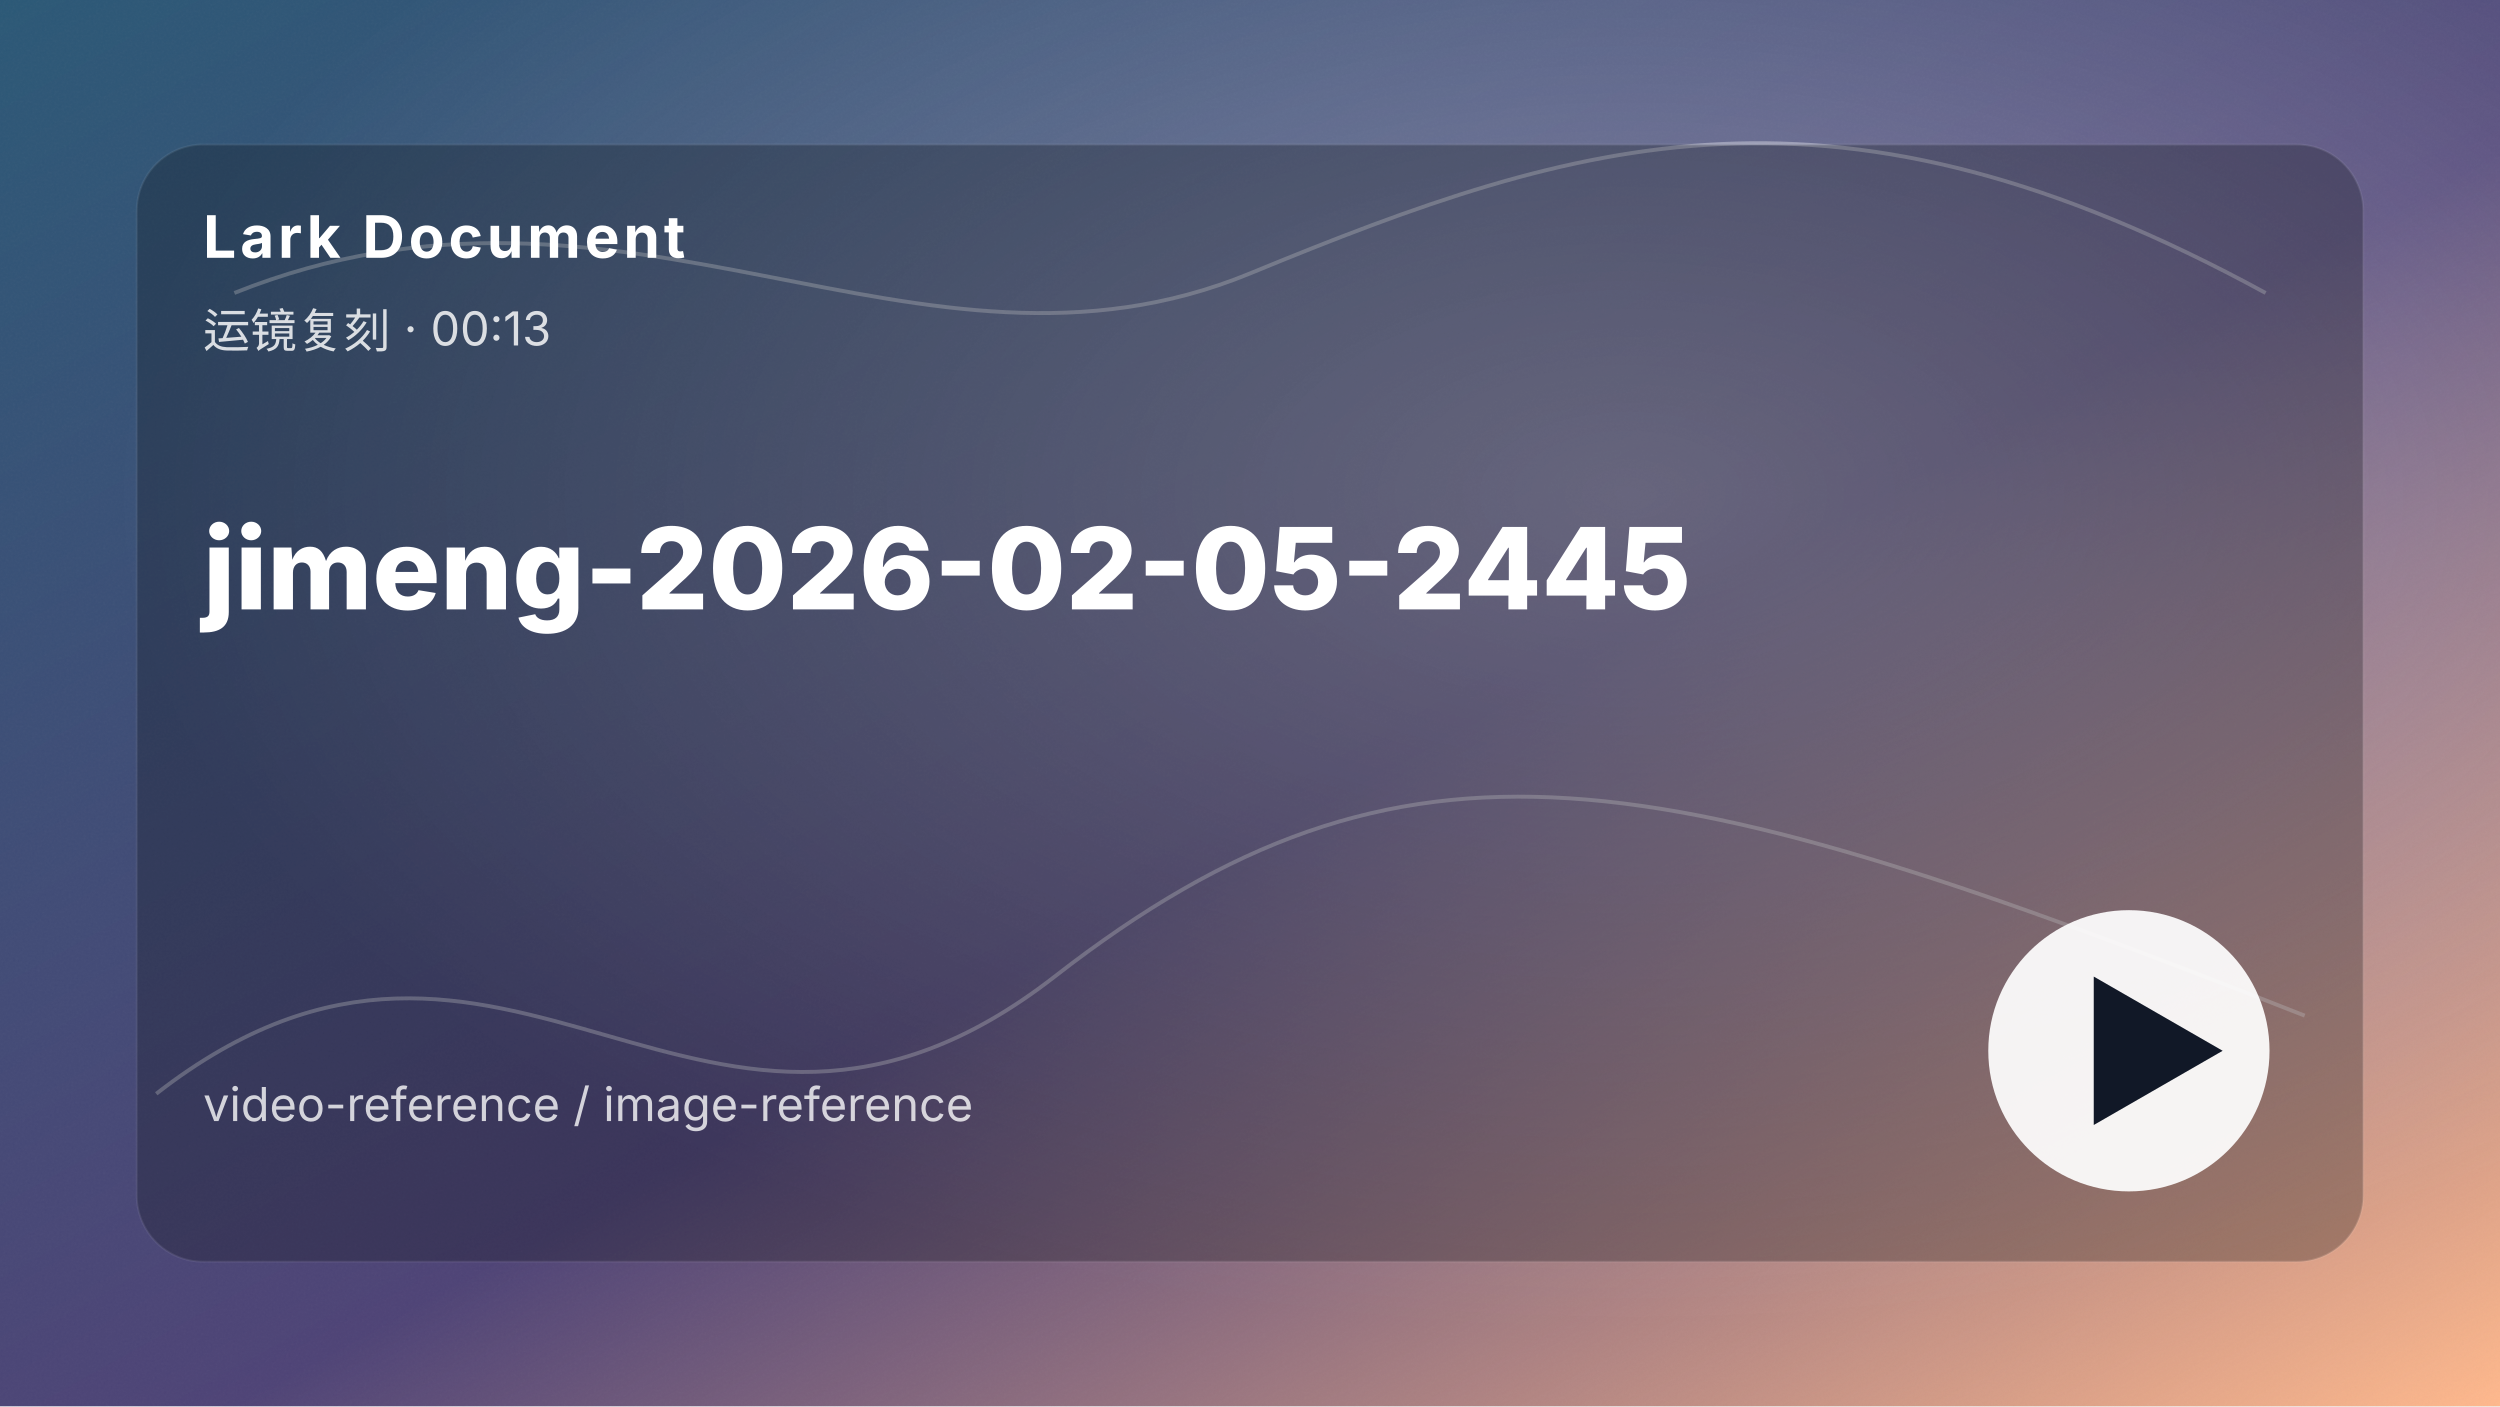
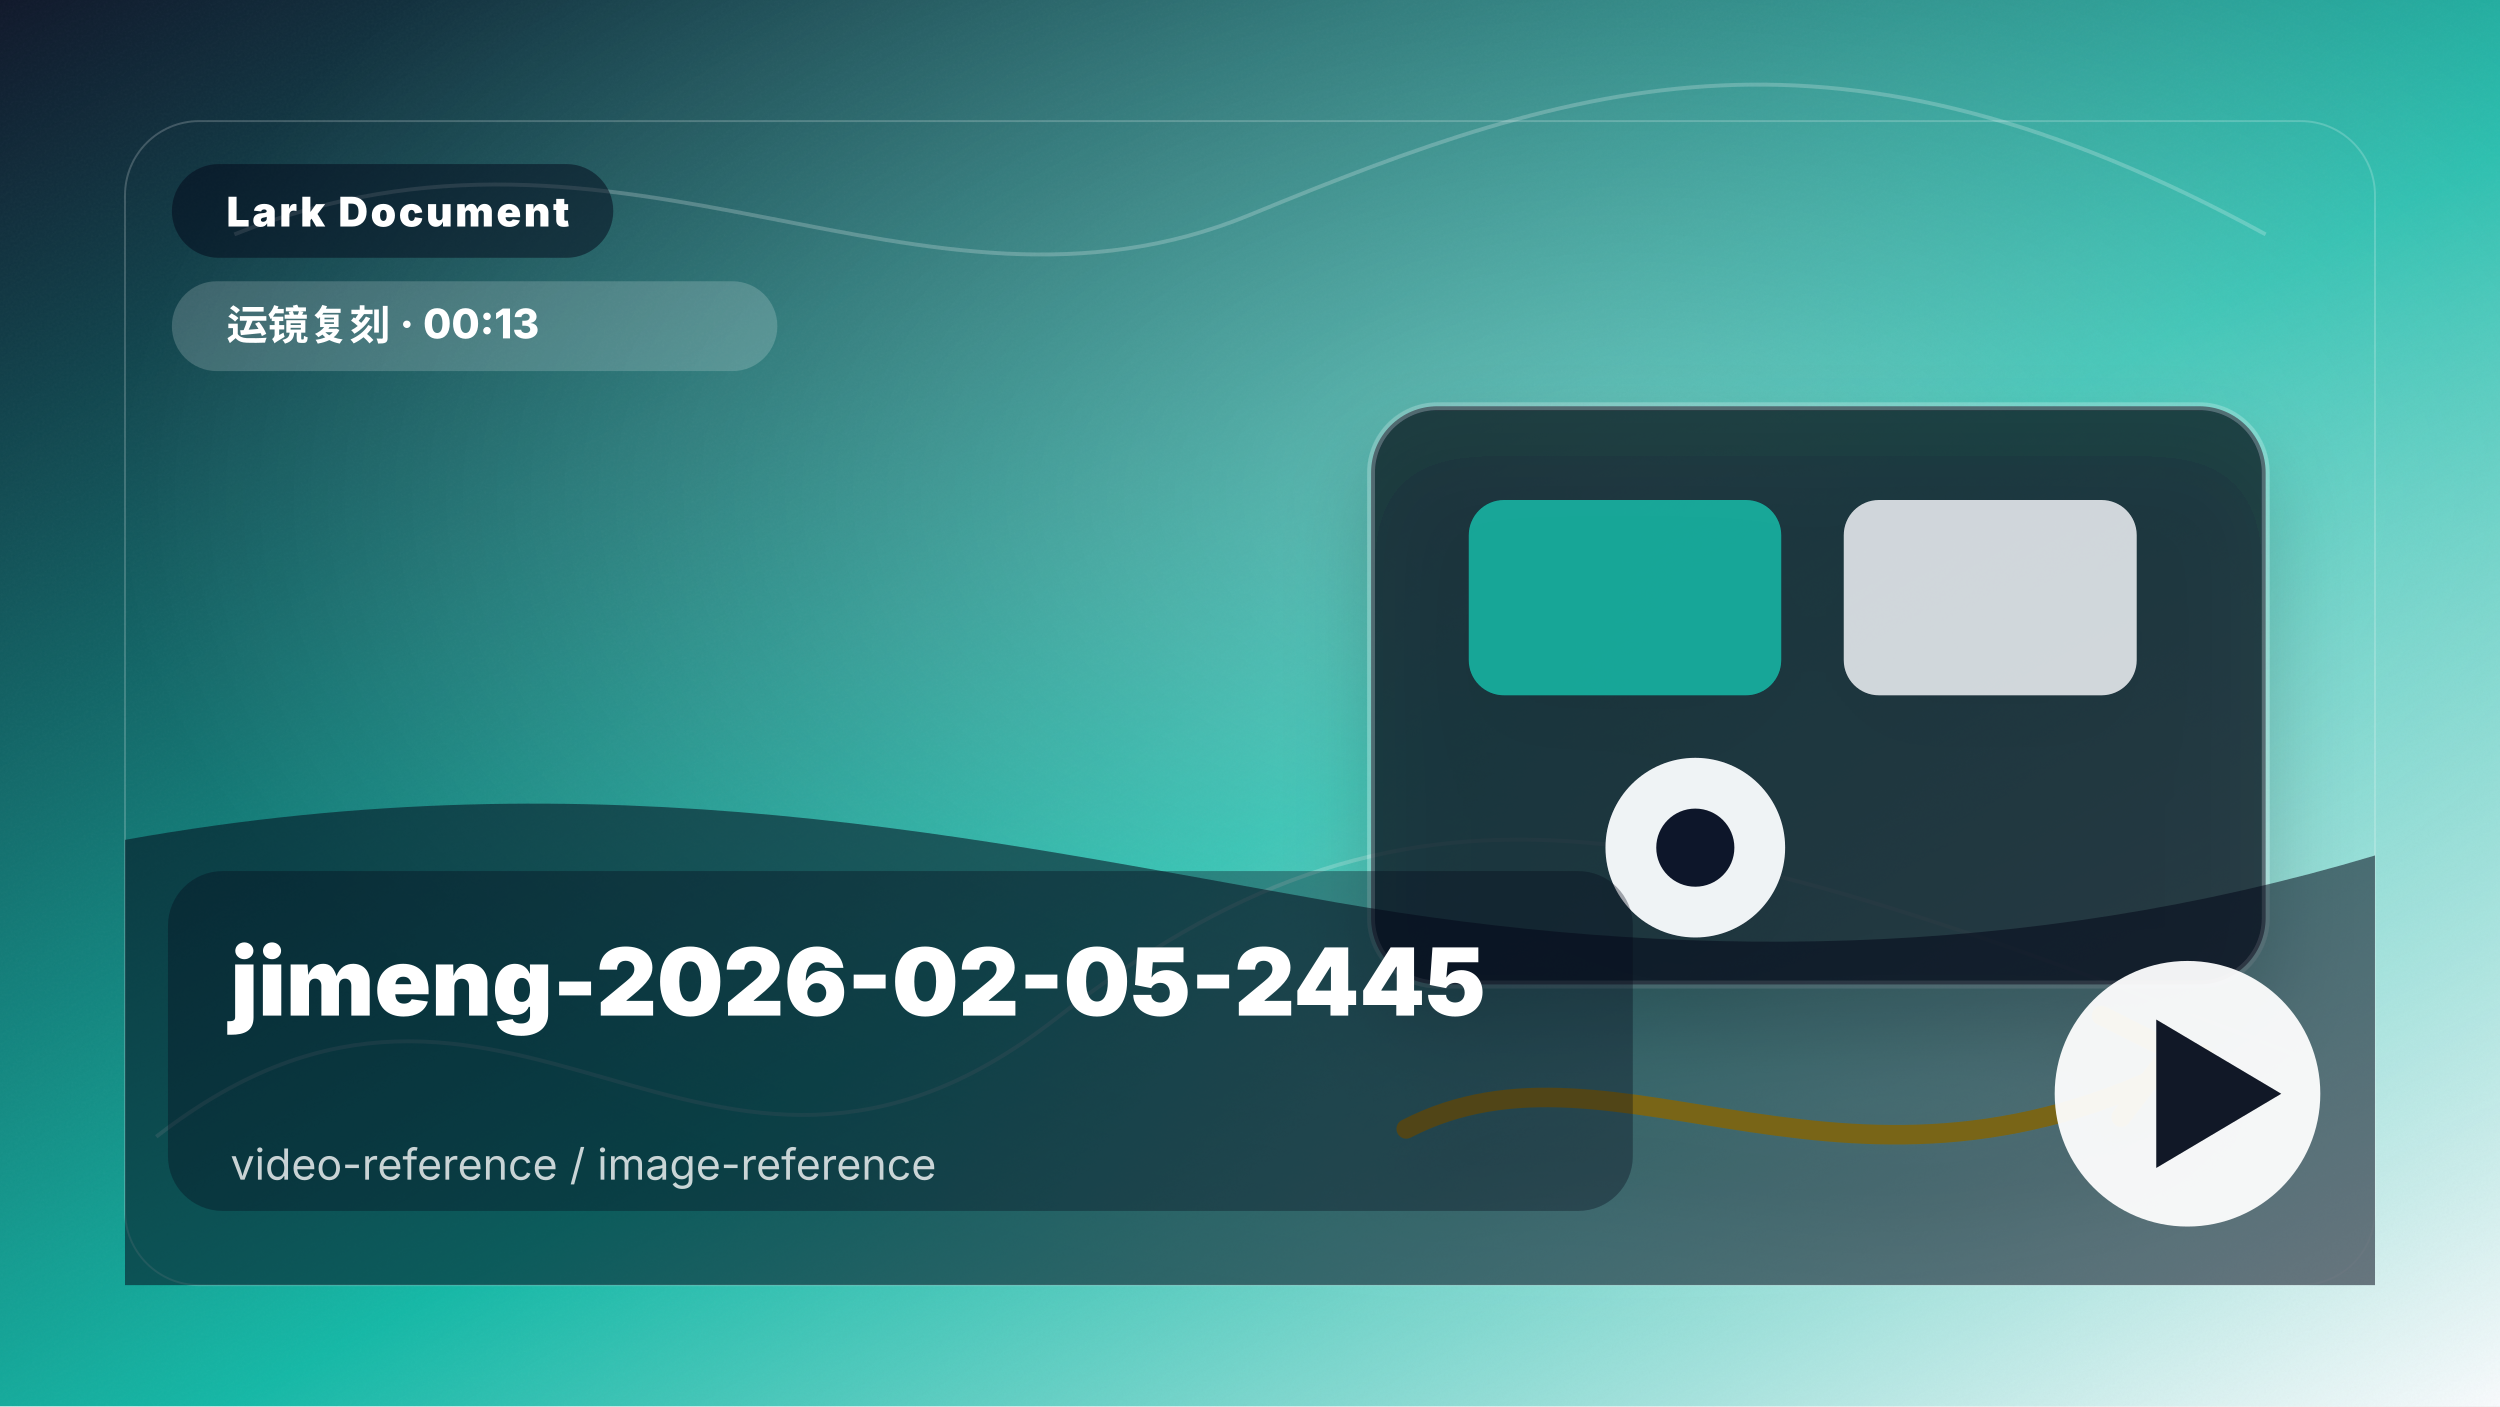
<svg xmlns="http://www.w3.org/2000/svg" width="1280" height="720" viewBox="0 0 1280 720" role="img" aria-label="jimeng-2026-02-05-2445">
  <defs>
    <linearGradient id="bg" x1="0" y1="0" x2="1" y2="1">
-       <stop offset="0%" stop-color="#2b5876" />
-       <stop offset="55%" stop-color="#4e4376" />
-       <stop offset="100%" stop-color="#ffb88c" />
+       <stop offset="0%" stop-color="#0f172a" />
+       <stop offset="55%" stop-color="#14b8a6" />
+       <stop offset="100%" stop-color="#f8fafc" />
    </linearGradient>
    <radialGradient id="light" cx="65%" cy="35%" r="60%">
      <stop offset="0%" stop-color="#ffffff" stop-opacity="0.35" />
      <stop offset="100%" stop-color="#ffffff" stop-opacity="0" />
    </radialGradient>
    <filter id="grain">
      <feTurbulence type="fractalNoise" baseFrequency="0.8" numOctaves="2" stitchTiles="stitch" />
      <feColorMatrix type="saturate" values="0" />
      <feComponentTransfer>
        <feFuncA type="table" tableValues="0 0.12" />
      </feComponentTransfer>
    </filter>
+     <filter id="softShadow" x="-20%" y="-20%" width="140%" height="140%">
+       <feDropShadow dx="0" dy="24" stdDeviation="22" flood-color="#000000" flood-opacity="0.24" />
+     </filter>
  </defs>
  <rect width="1280" height="720" fill="url(#bg)" />
  <rect width="1280" height="720" fill="url(#light)" />
  <rect width="1280" height="720" filter="url(#grain)" opacity="0.32" />
-   <g opacity="0.34" fill="none" stroke="#fff" stroke-width="2">
-     <path d="M80 560 C260 420 360 640 540 500 S850 390 1180 520" />
-     <path d="M120 150 C320 70 470 210 640 140 S940 30 1160 150" />
+   <g opacity="0.22" fill="none" stroke="#fff" stroke-width="2">
+     <path d="M80 582 C260 442 360 662 540 522 S850 412 1180 542" />
+     <path d="M120 120 C320 40 470 180 640 110 S940 0 1160 120" />
  </g>
-   <rect x="70" y="74" width="1140" height="572" rx="34" fill="#0b0f12" opacity="0.28" stroke="#fff" stroke-opacity="0.24" />
-   <text x="104" y="132" fill="#ffffff" font-family="Inter, Arial, sans-serif" font-size="30" font-weight="700" letter-spacing="2">Lark Document</text>
-   <text x="104" y="178" fill="#ffffff" opacity="0.82" font-family="Inter, Arial, sans-serif" font-size="24">运镜复刻 · 00:13</text>
-   <text x="104" y="312" fill="#ffffff" font-family="Inter, Arial, sans-serif" font-size="58" font-weight="800">jimeng-2026-02-05-2445</text>
-   <text x="104" y="574" fill="#ffffff" opacity="0.78" font-family="Inter, Arial, sans-serif" font-size="24">video-reference / image-reference</text>
-   <circle cx="1090" cy="538" r="72" fill="#ffffff" opacity="0.92" />
-   <path d="M1072 500 L1072 576 L1138 538 Z" fill="#111827" />
+   <g filter="url(#softShadow)">
+     <g transform="translate(650 124)">
+       <rect x="52" y="84" width="458" height="296" rx="34" fill="#0b1220" opacity="0.78" stroke="#fff" stroke-opacity="0.28" stroke-width="4" />
+       <rect x="102" y="132" width="160" height="100" rx="18" fill="#14b8a6" opacity="0.86" />
+       <rect x="294" y="132" width="150" height="100" rx="18" fill="#f8fafc" opacity="0.82" />
+       <circle cx="218" cy="310" r="46" fill="#f8fafc" opacity="0.96" />
+       <circle cx="218" cy="310" r="20" fill="#0f172a" />
+       <path d="M70 454 C178 398 298 514 478 416" fill="none" stroke="#facc15" stroke-width="10" stroke-linecap="round" />
+       <path d="M462 414 L426 396 M462 414 L436 448" stroke="#facc15" stroke-width="10" stroke-linecap="round" />
+     </g>
+   </g>
+   <rect x="64" y="62" width="1152" height="596" rx="38" fill="none" stroke="#fff" stroke-opacity="0.2" />
+   <rect x="88" y="84" width="226" height="48" rx="24" fill="#020617" opacity="0.5" />
+   <text x="116" y="116" fill="#ffffff" font-family="Inter, Arial, sans-serif" font-size="21" font-weight="850" letter-spacing="1.3">Lark Document</text>
+   <rect x="88" y="144" width="310" height="46" rx="23" fill="#ffffff" opacity="0.18" />
+   <text x="116" y="174" fill="#ffffff" font-family="Inter, Arial, sans-serif" font-size="21" font-weight="760">运镜复刻 · 00:13</text>
+   <path d="M64 430 C310 386 502 430 684 462 C856 492 1036 492 1216 438 V658 H64 Z" fill="#020617" opacity="0.52" />
+   <rect x="86" y="446" width="750" height="174" rx="28" fill="#020617" opacity="0.34" />
+   <text x="118" y="520" fill="#ffffff" font-family="Inter, Arial, sans-serif" font-size="48" font-weight="850">jimeng-2026-02-05-2445</text>
+   <text x="118" y="604" fill="#ffffff" opacity="0.78" font-family="Inter, Arial, sans-serif" font-size="22">video-reference / image-reference</text>
+   <circle cx="1120" cy="560" r="68" fill="#ffffff" opacity="0.94" />
+   <path d="M1104 522 L1104 598 L1168 560 Z" fill="#111827" />
</svg>
